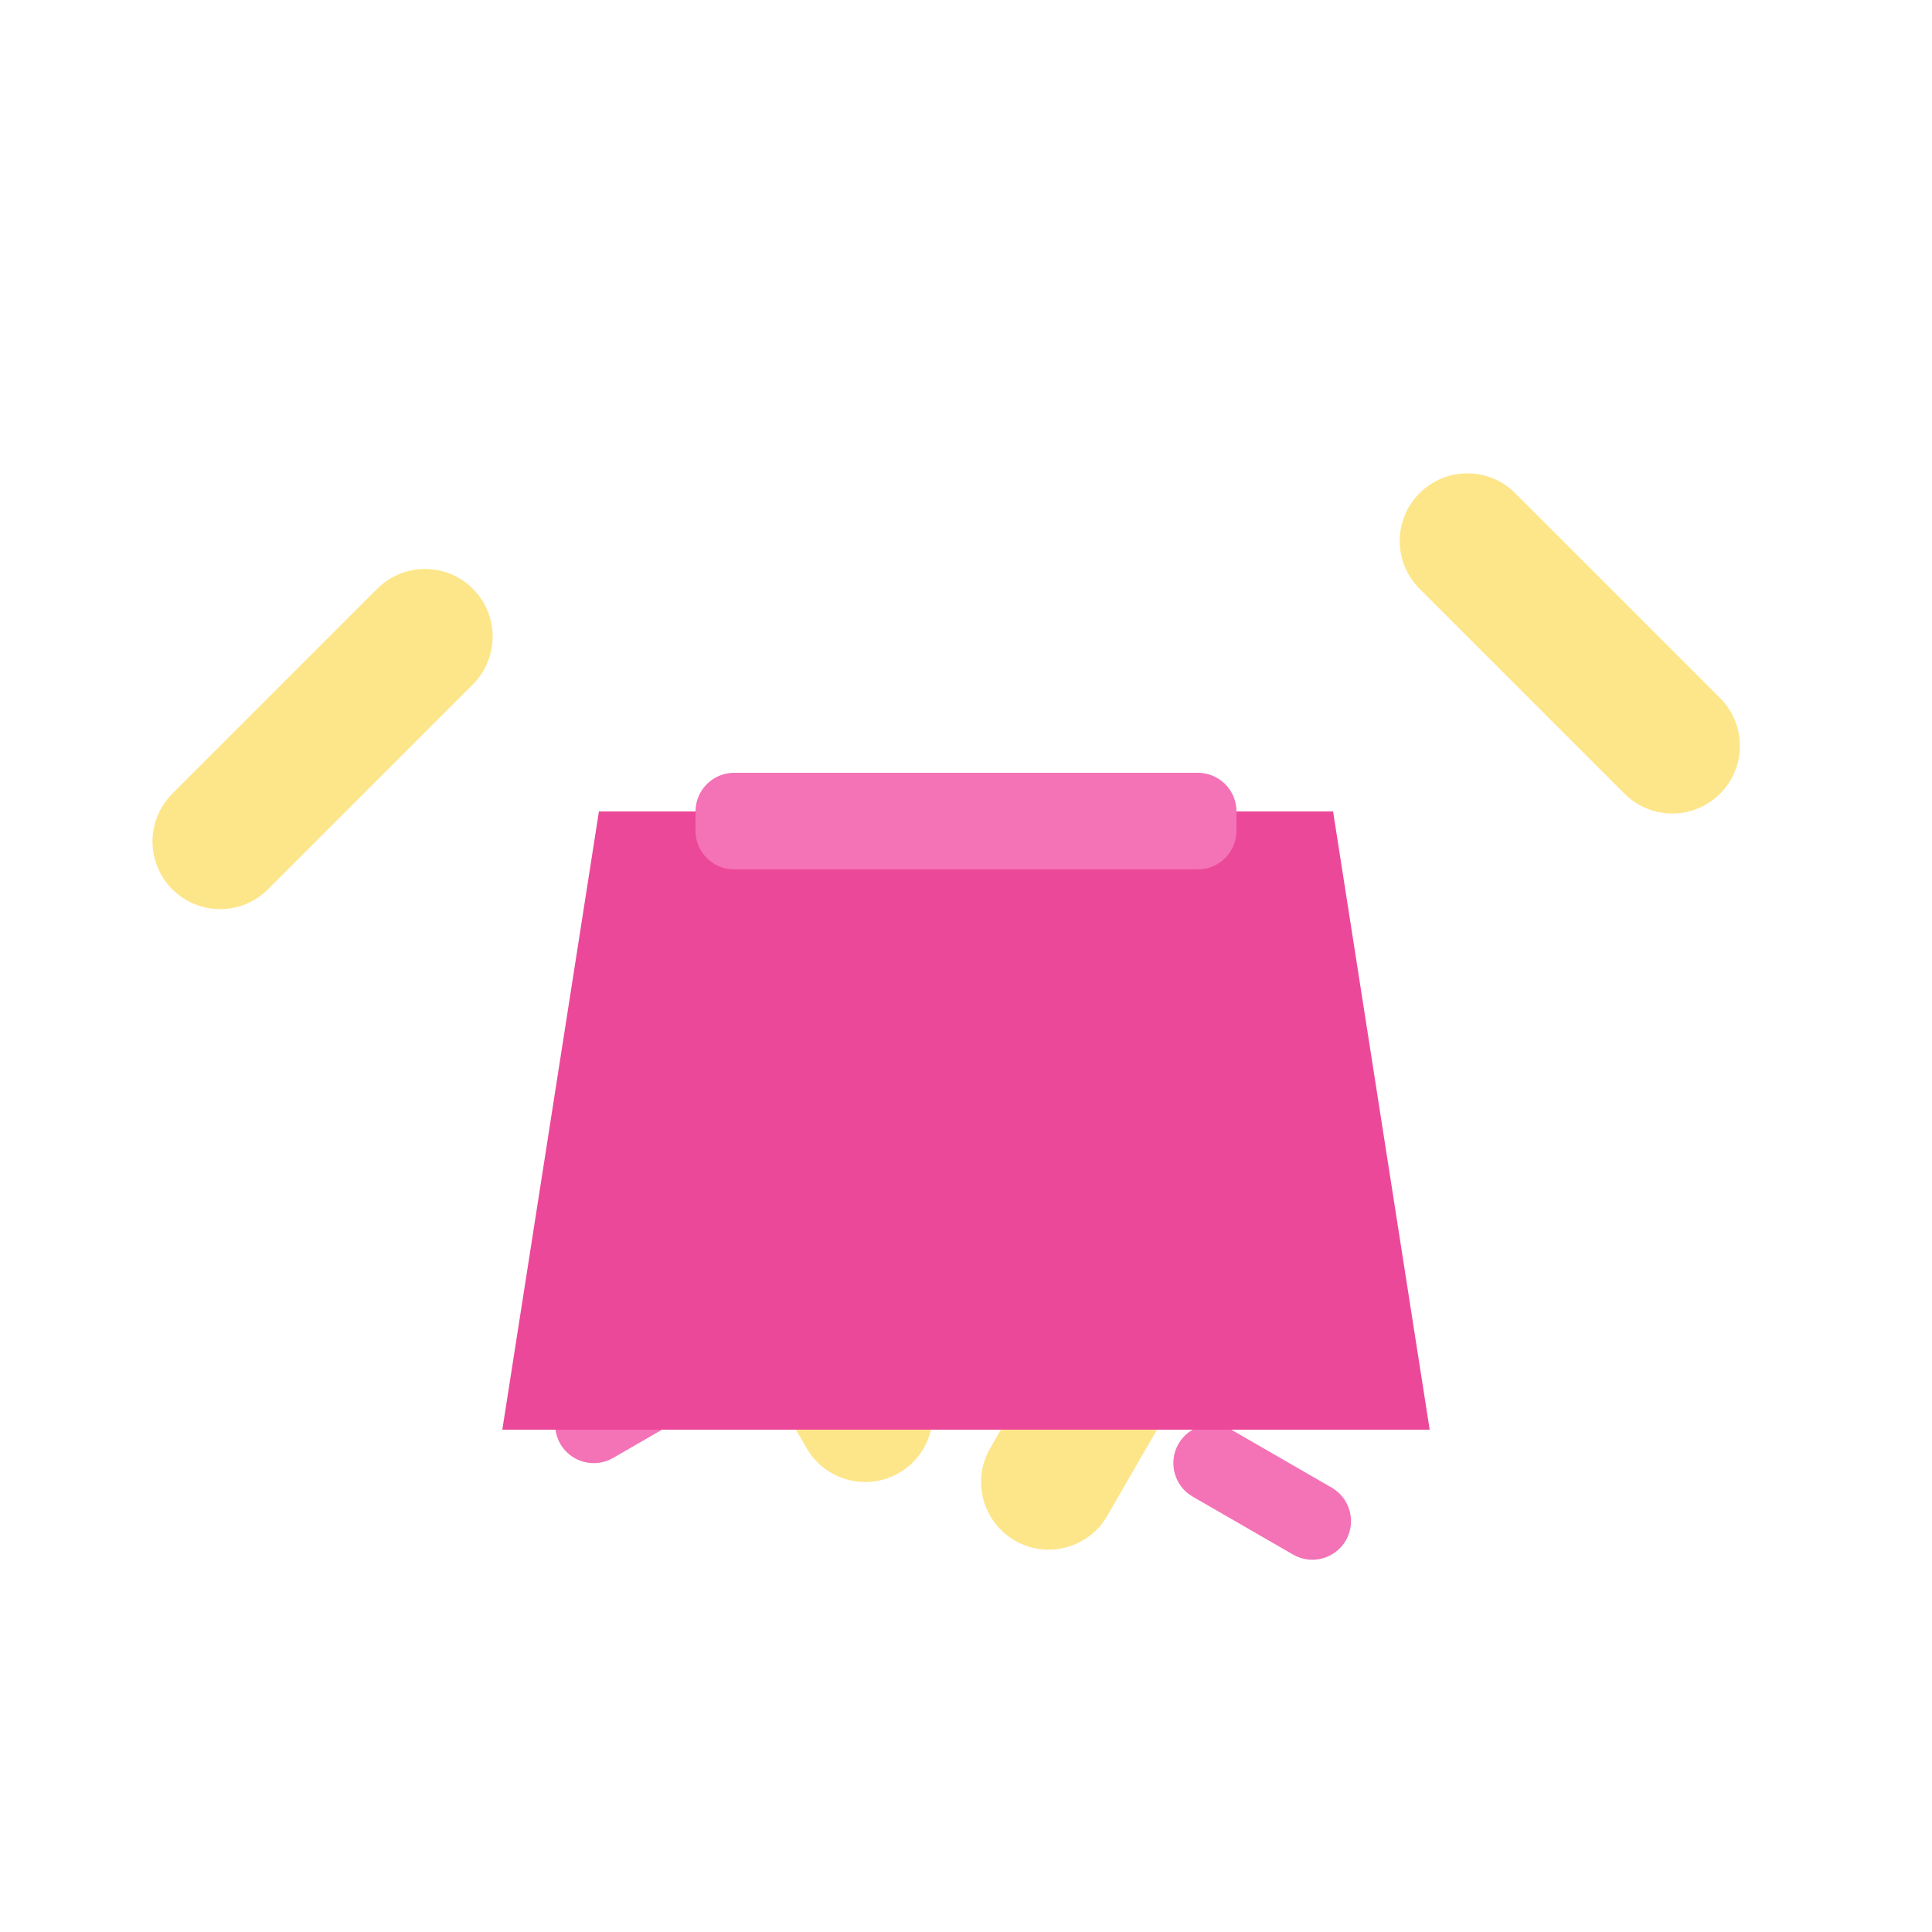
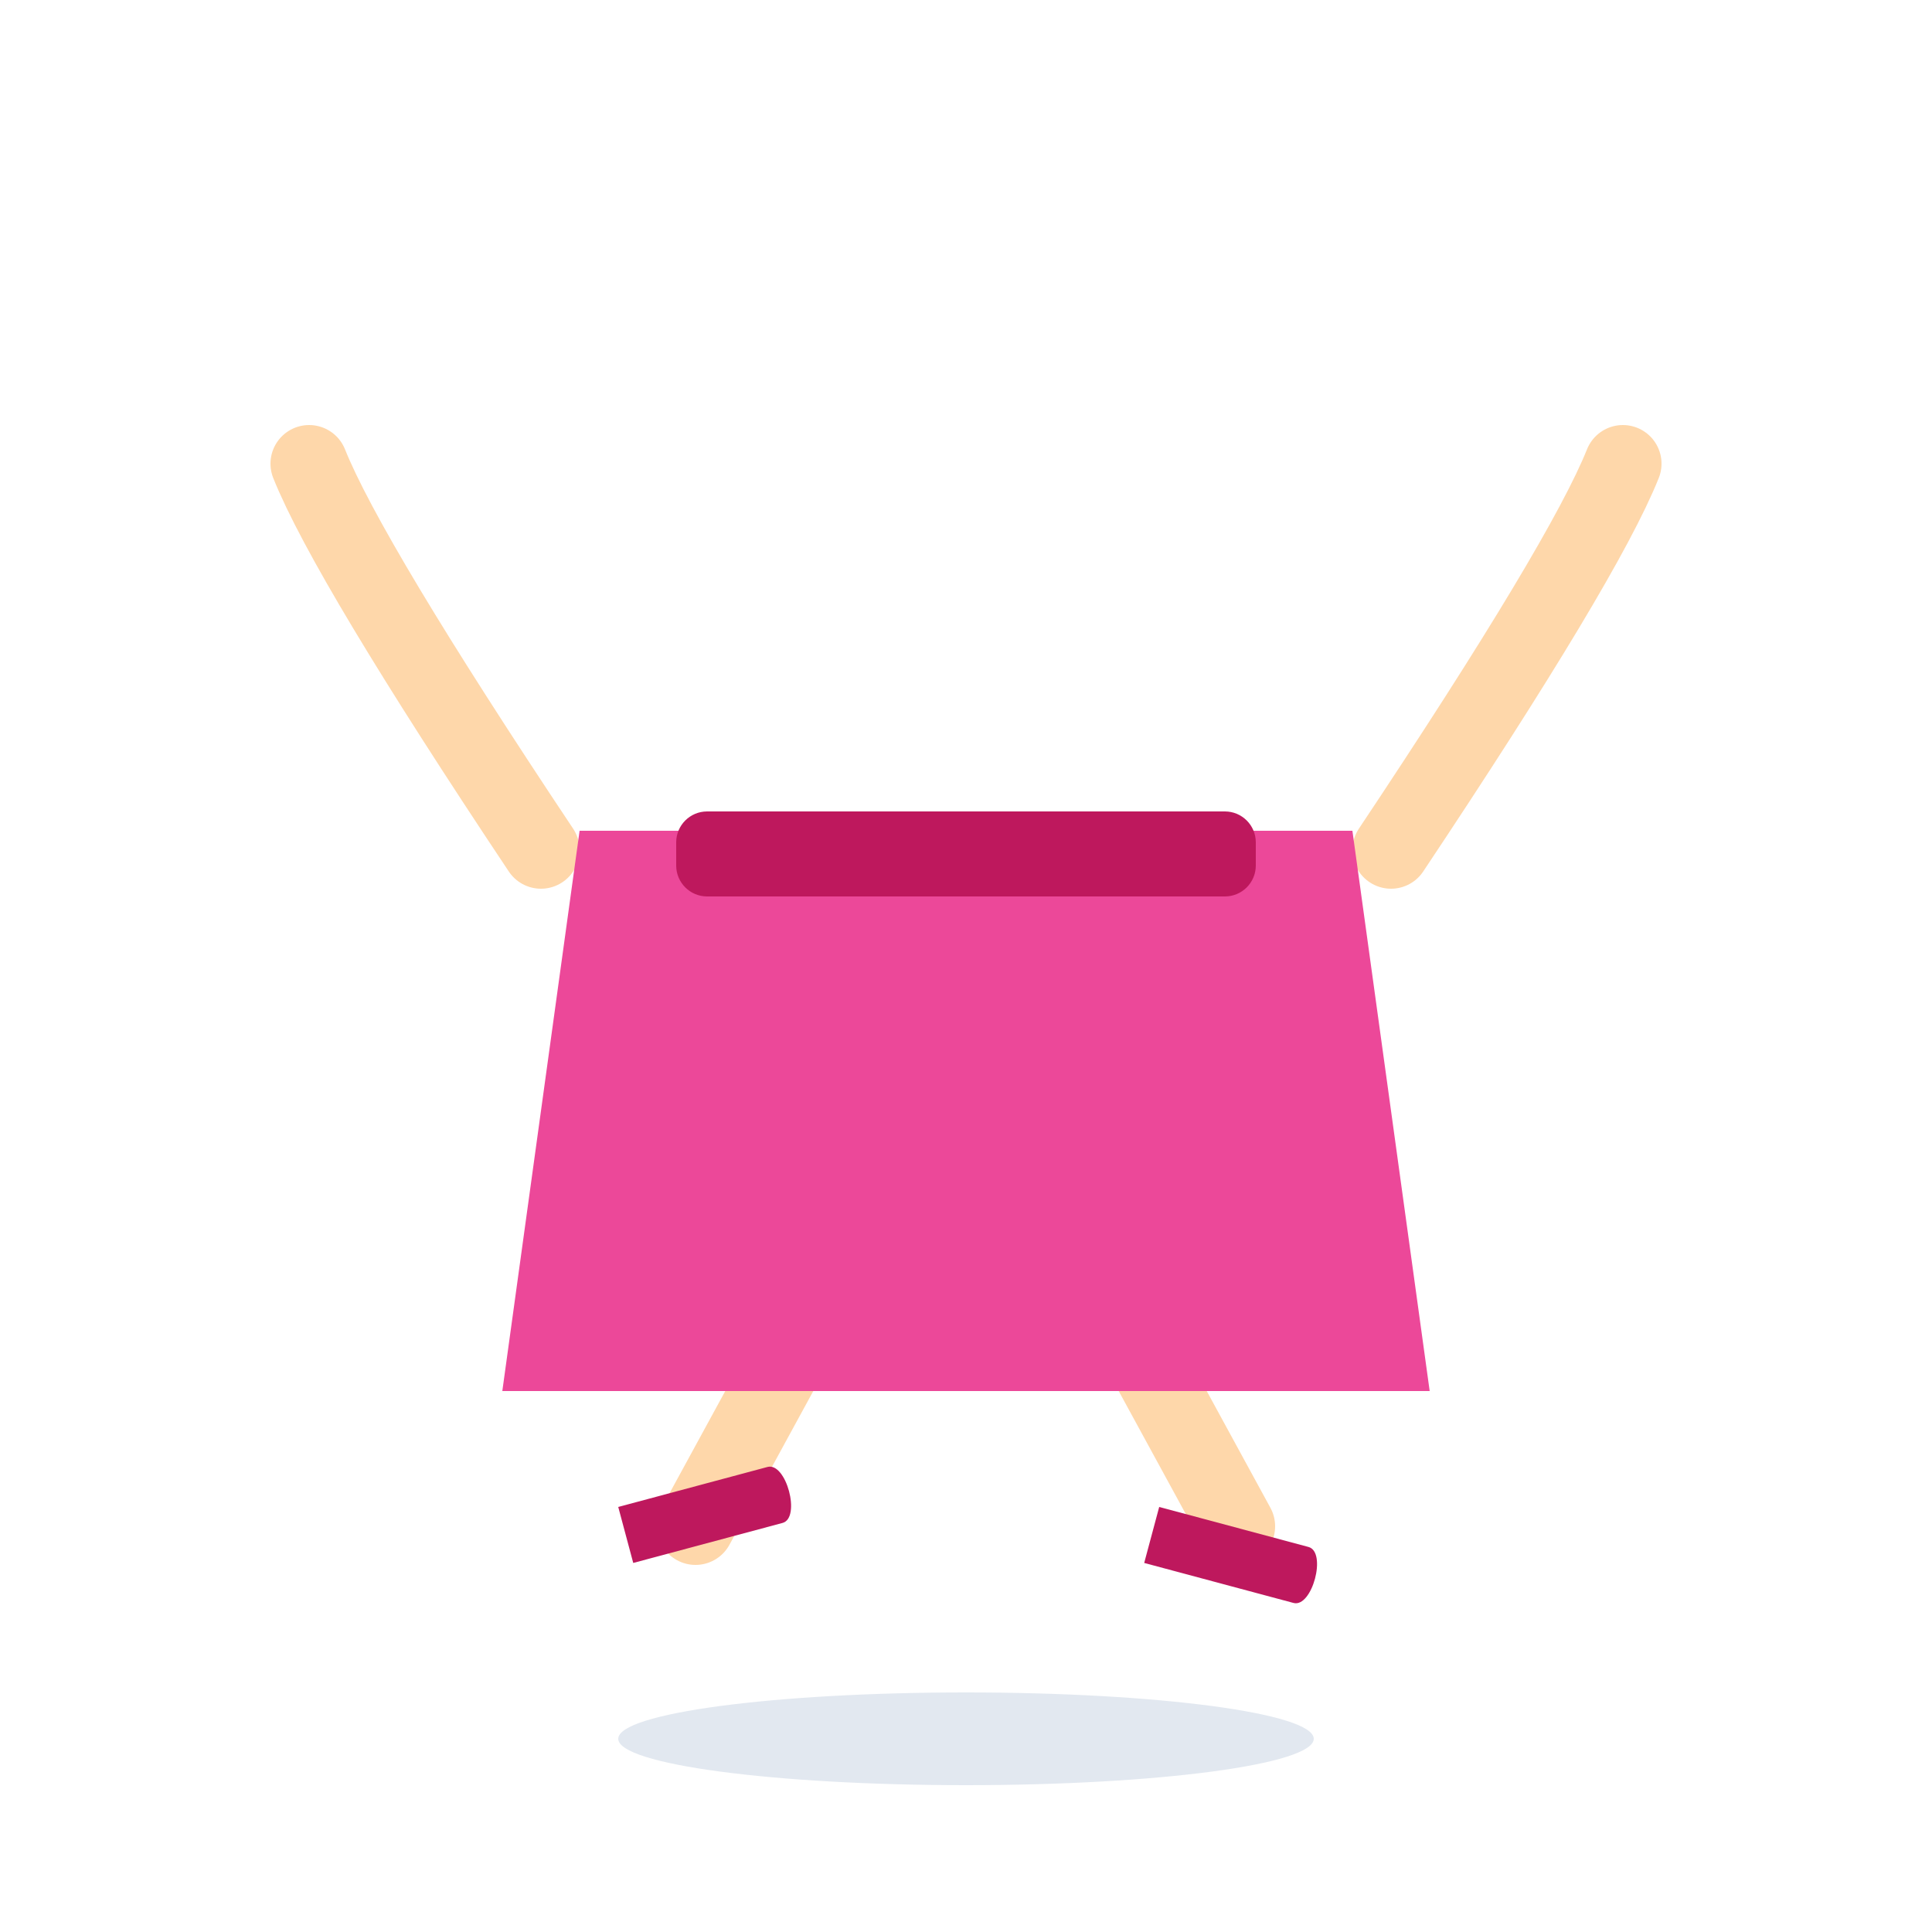
<svg xmlns="http://www.w3.org/2000/svg" viewBox="0 0 500 500">
-   <rect x="180" y="325" width="35" height="75" rx="17.5" fill="#FDE68A" transform="rotate(-30 180 325)" />
-   <rect x="285" y="325" width="35" height="75" rx="17.5" fill="#FDE68A" transform="rotate(30 285 325)" />
-   <rect x="140" y="365" width="50" height="20" rx="10" fill="#F472B6" transform="rotate(-30 140 365)" />
-   <rect x="310" y="365" width="50" height="20" rx="10" fill="#F472B6" transform="rotate(30 310 365)" />
-   <rect x="110" y="140" width="35" height="110" rx="17.5" fill="#FDE68A" transform="rotate(45 110 140)" />
-   <rect x="355" y="140" width="35" height="110" rx="17.5" fill="#FDE68A" transform="rotate(-45 355 140)" />
-   <path d="M155 210 h190 L370 370 H130 Z" fill="#EC4899" />
-   <rect x="180" y="200" width="140" height="25" fill="#F472B6" rx="10" />
+   <ellipse cx="250" cy="450" rx="90" ry="12" fill="#E2E8F0" />
+   <path d="M210 340 L180 395" fill="none" stroke="#FED7AA" stroke-width="20" stroke-linecap="round" />
+   <path d="M160 390 h40 c5 0, 5 15, 0 15 h-40 z" fill="#BE185D" transform="rotate(-15 160 390)" />
+   <path d="M290 340 L320 395" fill="none" stroke="#FED7AA" stroke-width="20" stroke-linecap="round" />
+   <path d="M300 390 h40 c5 0, 5 15, 0 15 h-40 z" fill="#BE185D" transform="rotate(15 300 390)" />
+   <path d="M140 220 Q90 145, 80 120" fill="none" stroke="#FED7AA" stroke-width="20" stroke-linecap="round" />
+   <path d="M360 220 Q410 145, 420 120" fill="none" stroke="#FED7AA" stroke-width="20" stroke-linecap="round" />
+   <path d="M150 215 h200 L370 360 H130 Z" fill="#EC4899" />
+   <rect x="175" y="210" width="150" height="22" fill="#BE185D" rx="8" />
</svg>
